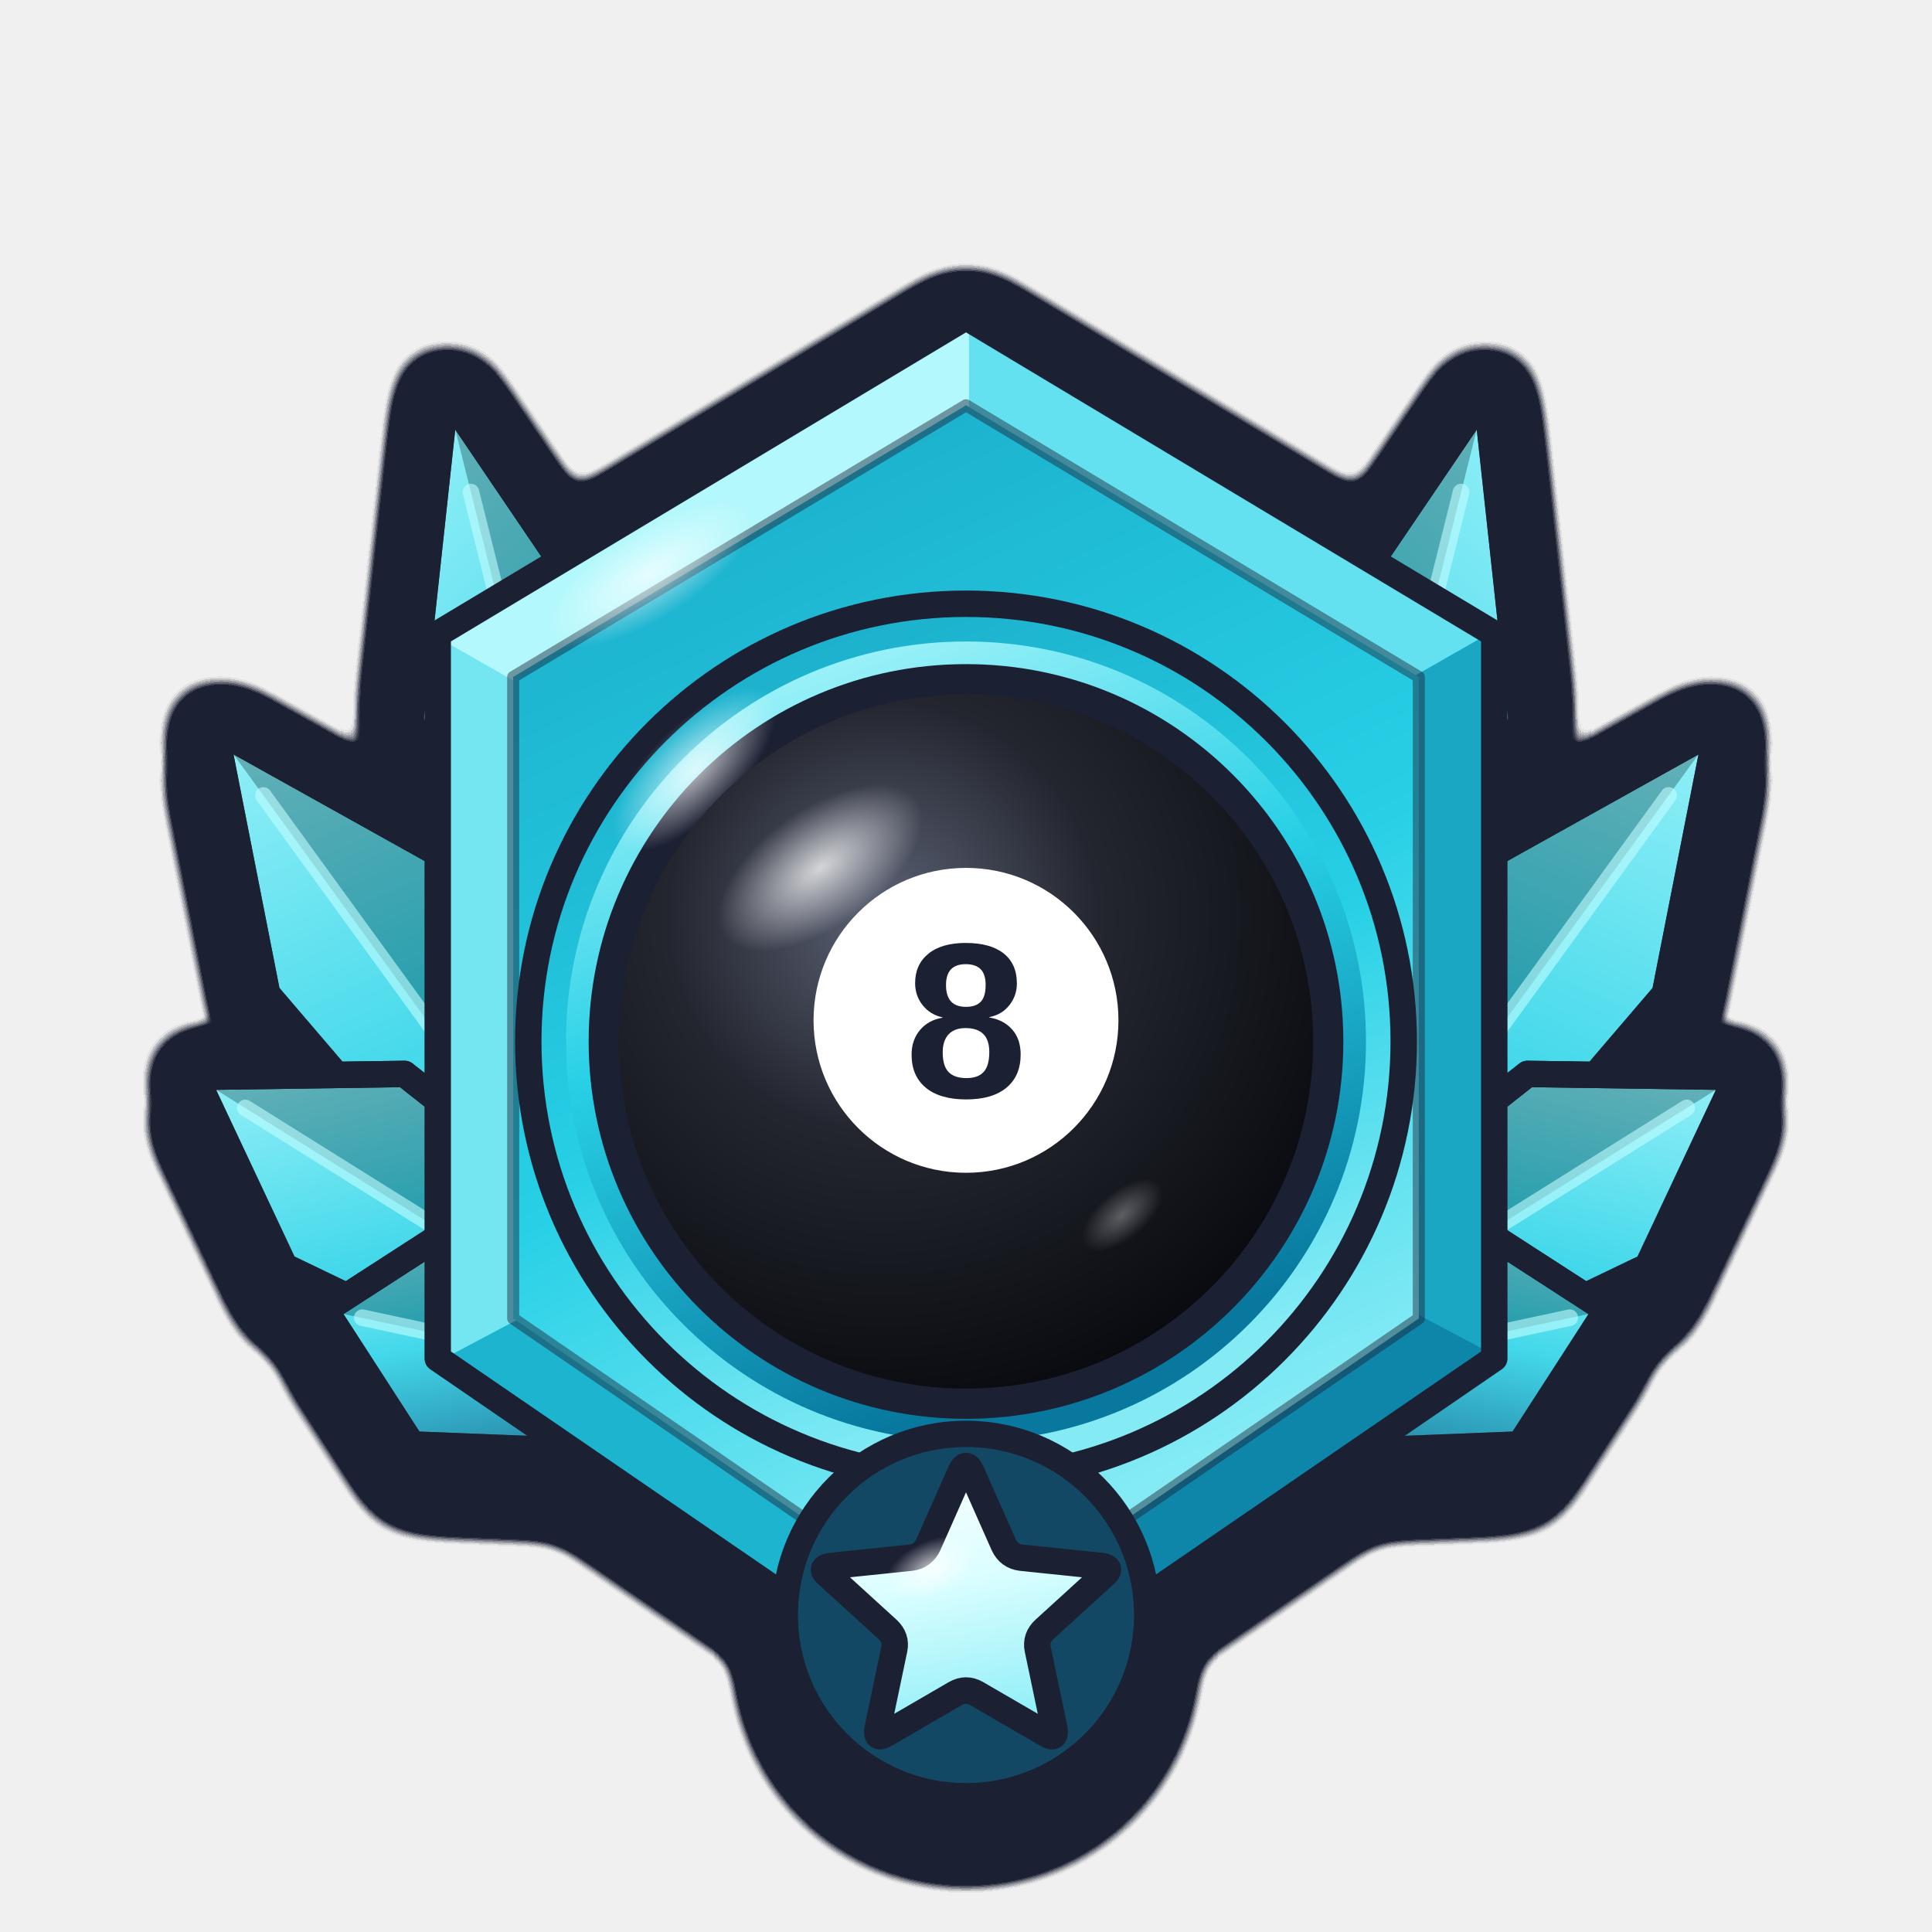
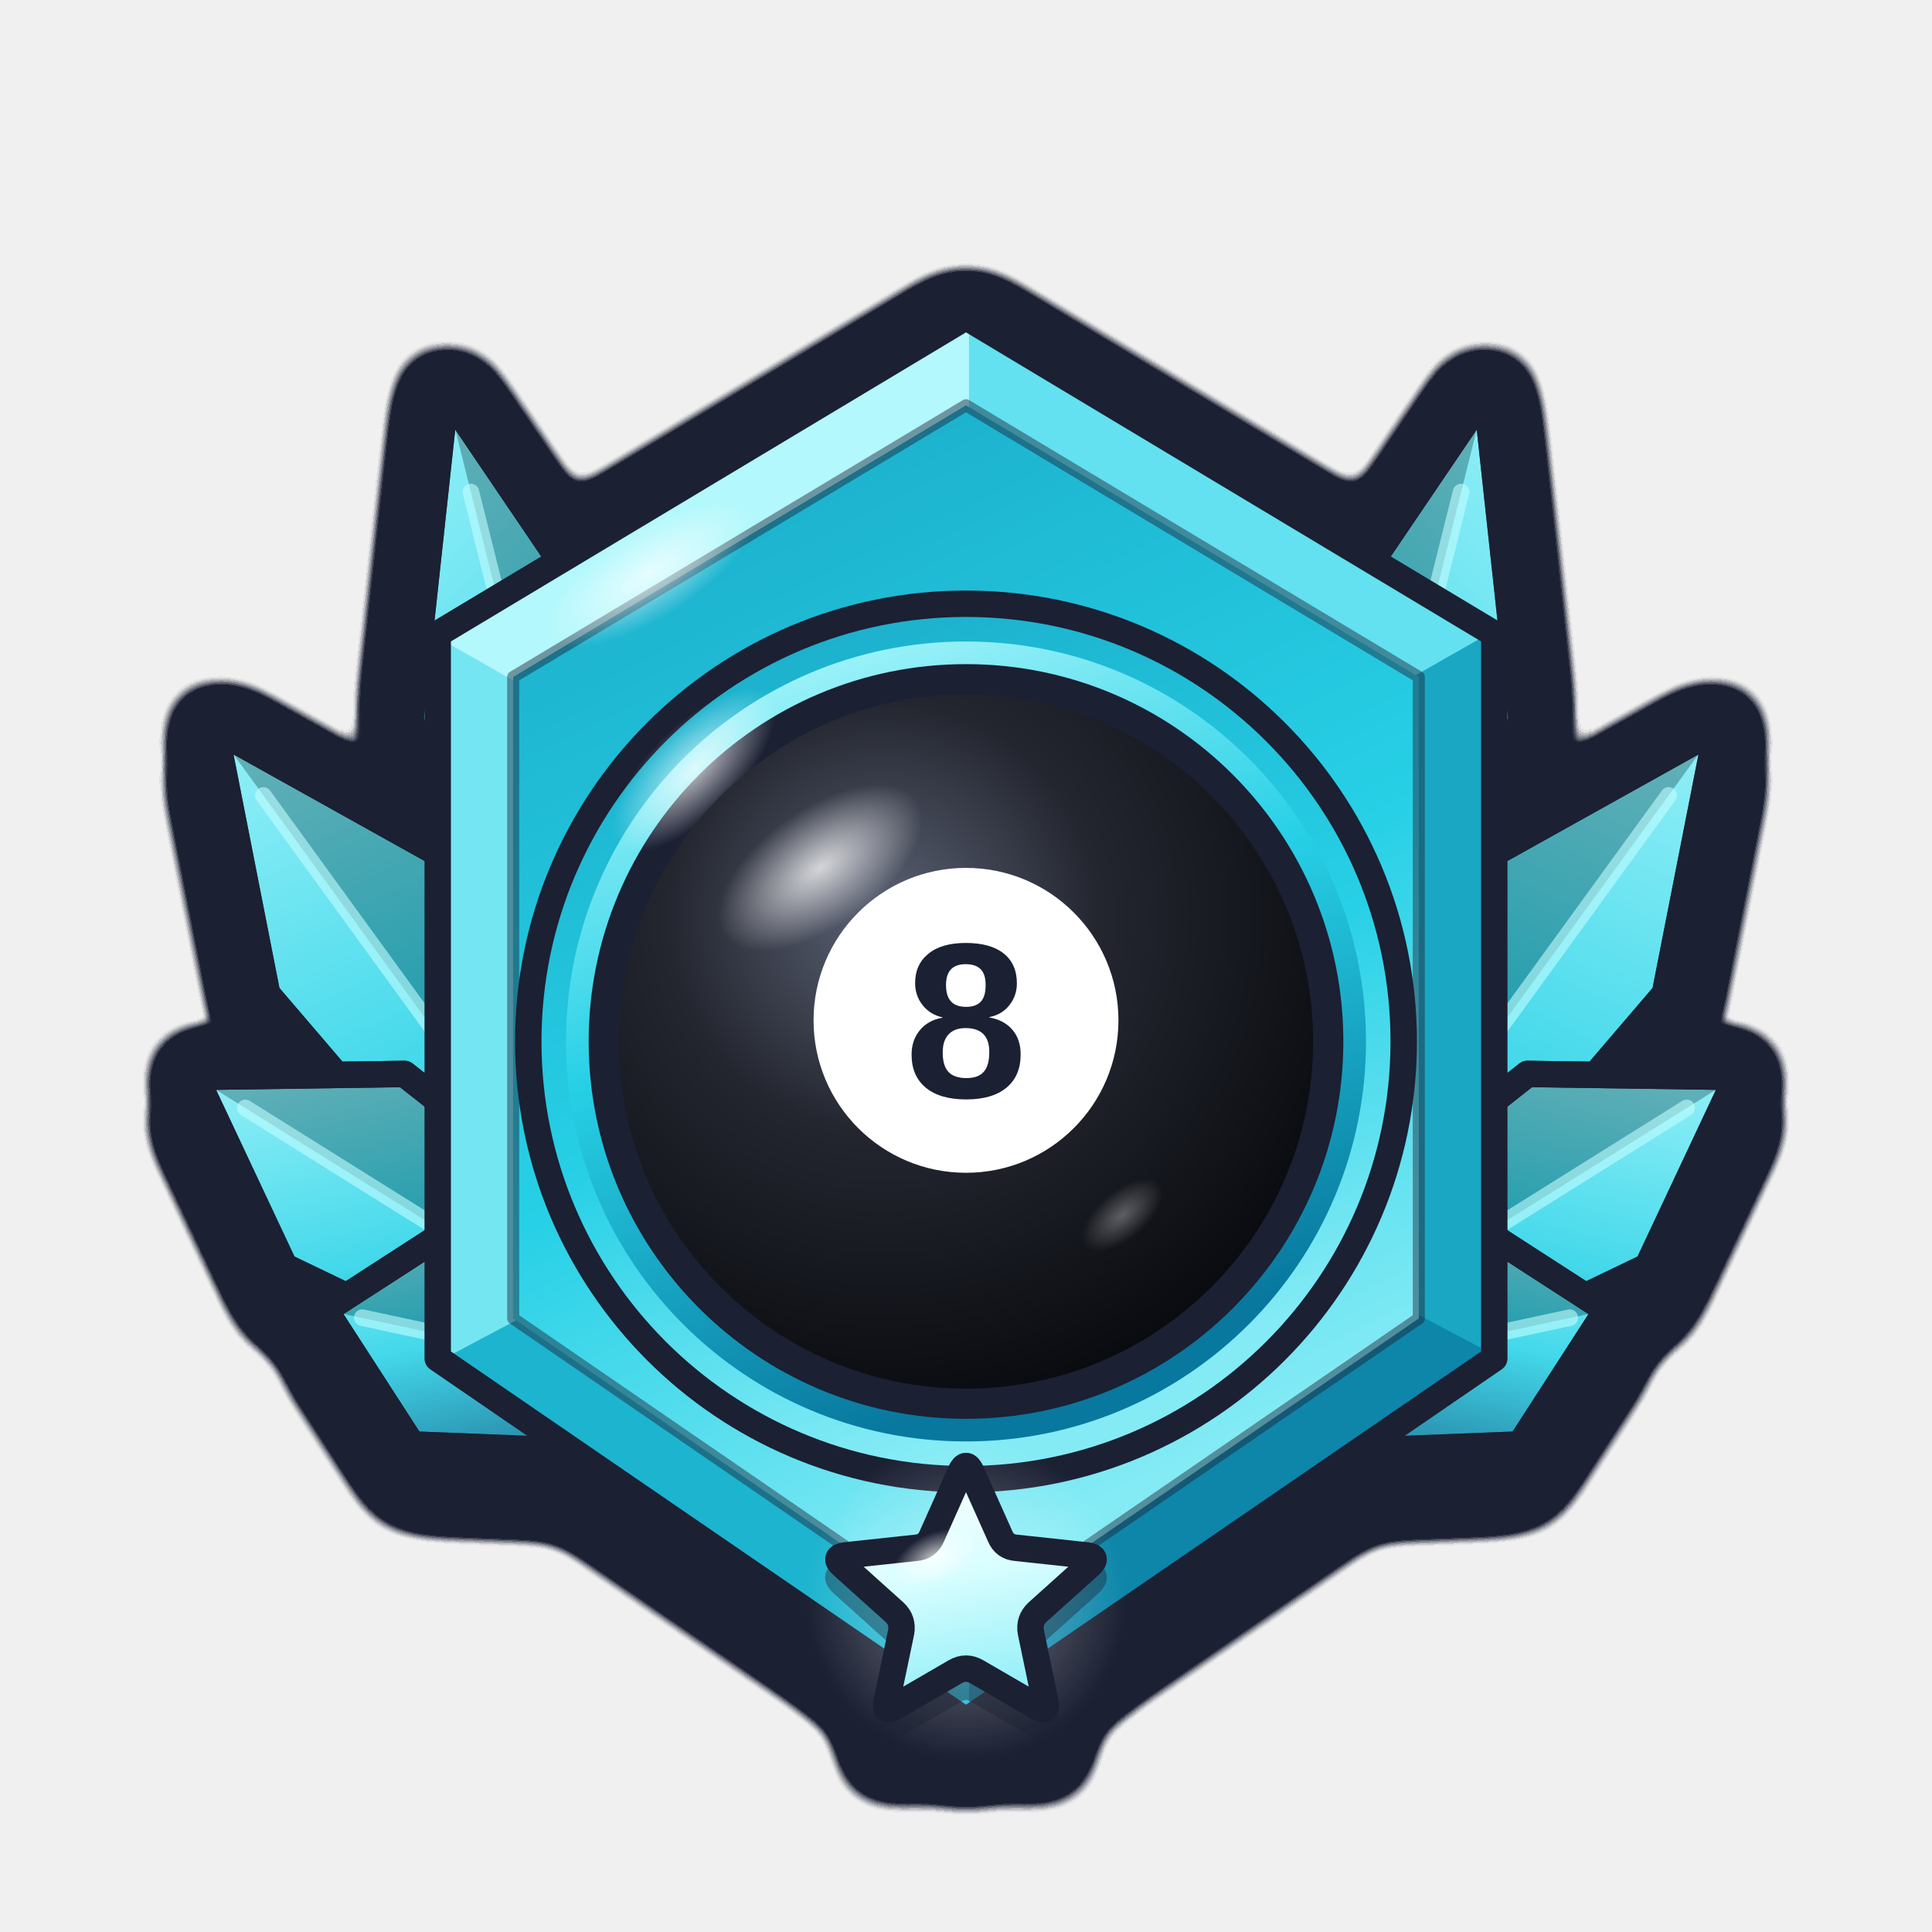
<svg xmlns="http://www.w3.org/2000/svg" width="512" height="512" viewBox="0 0 256 256">
  <defs>
    <linearGradient id="blue" x1="0" y1="0" x2="0.35" y2="1">
      <stop offset="0" stop-color="#9ED3FF" />
      <stop offset="0.45" stop-color="#3B9BFF" />
      <stop offset="1" stop-color="#1F6BD0" />
    </linearGradient>
    <linearGradient id="green" x1="0" y1="0" x2="0.35" y2="1">
      <stop offset="0" stop-color="#A8F5BE" />
      <stop offset="0.45" stop-color="#3DD66B" />
      <stop offset="1" stop-color="#1E9E47" />
    </linearGradient>
    <linearGradient id="red" x1="0" y1="0" x2="0.35" y2="1">
      <stop offset="0" stop-color="#FFA3A3" />
      <stop offset="0.45" stop-color="#FF4D4D" />
      <stop offset="1" stop-color="#C9283A" />
    </linearGradient>
    <linearGradient id="gold" x1="0" y1="0" x2="0.35" y2="1">
      <stop offset="0" stop-color="#FFF1A0" />
      <stop offset="0.45" stop-color="#FFC928" />
      <stop offset="1" stop-color="#DB8E00" />
    </linearGradient>
    <linearGradient id="wood" x1="0" y1="0" x2="0.35" y2="1">
      <stop offset="0" stop-color="#FFD9A0" />
      <stop offset="0.45" stop-color="#E7A35C" />
      <stop offset="1" stop-color="#A8622A" />
    </linearGradient>
    <linearGradient id="darkwood" x1="0" y1="0" x2="0.35" y2="1">
      <stop offset="0" stop-color="#C07A45" />
      <stop offset="0.45" stop-color="#8A4B22" />
      <stop offset="1" stop-color="#5E3014" />
    </linearGradient>
    <linearGradient id="white" x1="0" y1="0" x2="0.35" y2="1">
      <stop offset="0" stop-color="#FFFFFF" />
      <stop offset="0.45" stop-color="#F4F8FF" />
      <stop offset="1" stop-color="#C9D6EA" />
    </linearGradient>
    <linearGradient id="grey" x1="0" y1="0" x2="0.35" y2="1">
      <stop offset="0" stop-color="#E4E9F2" />
      <stop offset="0.45" stop-color="#AEB8C8" />
      <stop offset="1" stop-color="#7B869A" />
    </linearGradient>
    <linearGradient id="steel" x1="0" y1="0" x2="0.35" y2="1">
      <stop offset="0" stop-color="#D8E6F7" />
      <stop offset="0.45" stop-color="#9FB2CC" />
      <stop offset="1" stop-color="#6A7D98" />
    </linearGradient>
    <linearGradient id="cloth" x1="0" y1="0" x2="0.35" y2="1">
      <stop offset="0" stop-color="#6FE08E" />
      <stop offset="0.45" stop-color="#2FA24F" />
      <stop offset="1" stop-color="#1C7A37" />
    </linearGradient>
    <linearGradient id="sad" x1="0" y1="0" x2="0.35" y2="1">
      <stop offset="0" stop-color="#C4D4EE" />
      <stop offset="0.45" stop-color="#8EA3C7" />
      <stop offset="1" stop-color="#5E7299" />
    </linearGradient>
    <linearGradient id="purple" x1="0" y1="0" x2="0.35" y2="1">
      <stop offset="0" stop-color="#D7B8FF" />
      <stop offset="0.45" stop-color="#A259FF" />
      <stop offset="1" stop-color="#6E2FD0" />
    </linearGradient>
    <radialGradient id="shine" cx="0.5" cy="0.5" r="0.5">
      <stop offset="0" stop-color="#FFFFFF" stop-opacity="0.9" />
      <stop offset="1" stop-color="#FFFFFF" stop-opacity="0" />
    </radialGradient>
    <filter id="ink" x="-30%" y="-30%" width="160%" height="160%" color-interpolation-filters="sRGB">
      <feGaussianBlur in="SourceAlpha" stdDeviation="6.92" result="blur" />
      <feComponentTransfer in="blur" result="grown">
        <feFuncA type="linear" slope="7" intercept="-0.35" />
      </feComponentTransfer>
      <feOffset in="grown" dy="6" result="lip" />
      <feMerge result="both">
        <feMergeNode in="lip" />
        <feMergeNode in="grown" />
      </feMerge>
      <feFlood flood-color="#1B2033" />
      <feComposite in2="both" operator="in" result="outline" />
      <feMerge>
        <feMergeNode in="outline" />
        <feMergeNode in="SourceGraphic" />
      </feMerge>
    </filter>
  </defs>
  <defs>
    <filter id="badgeInk" x="-20%" y="-20%" width="140%" height="140%" color-interpolation-filters="sRGB">
      <feGaussianBlur in="SourceAlpha" stdDeviation="3.2" result="blur" />
      <feComponentTransfer in="blur" result="grown">
        <feFuncA type="linear" slope="40" intercept="-0.716" />
      </feComponentTransfer>
      <feOffset in="grown" dy="5" result="lip" />
      <feMerge result="both">
        <feMergeNode in="lip" />
        <feMergeNode in="grown" />
      </feMerge>
      <feFlood flood-color="#1B2033" />
      <feComposite in2="both" operator="in" result="outline" />
      <feMerge>
        <feMergeNode in="outline" />
        <feMergeNode in="SourceGraphic" />
      </feMerge>
    </filter>
  </defs>
  <defs>
    <linearGradient id="m" x1="0" y1="0" x2="0.35" y2="1">
      <stop offset="0.00" stop-color="#C2FDFF" />
      <stop offset="0.50" stop-color="#27D0E6" />
      <stop offset="1.00" stop-color="#08789E" />
    </linearGradient>
    <linearGradient id="r" x1="0" y1="0" x2="0.35" y2="1">
      <stop offset="0.00" stop-color="#19A8C6" />
      <stop offset="0.60" stop-color="#27D0E6" />
      <stop offset="1.00" stop-color="#84EBF5" />
    </linearGradient>
    <linearGradient id="w" x1="0" y1="0" x2="0.35" y2="1">
      <stop offset="0.00" stop-color="#8CEDF6" />
      <stop offset="0.55" stop-color="#27D0E6" />
      <stop offset="1.00" stop-color="#08789E" />
    </linearGradient>
    <linearGradient id="c" x1="0" y1="0" x2="0.3" y2="1">
      <stop offset="0.00" stop-color="#DAFEFF" />
      <stop offset="0.55" stop-color="#6DE4F1" />
      <stop offset="1.00" stop-color="#27D0E6" />
    </linearGradient>
    <linearGradient id="s" x1="0" y1="0" x2="0.2" y2="1">
      <stop offset="0.00" stop-color="#FFFFFF" />
      <stop offset="0.50" stop-color="#DAFEFF" />
      <stop offset="1.00" stop-color="#94F0F8" />
    </linearGradient>
    <linearGradient id="g" x1="0" y1="0" x2="0.35" y2="1">
      <stop offset="0.00" stop-color="#FFF3A6" />
      <stop offset="0.50" stop-color="#FFC928" />
      <stop offset="1.00" stop-color="#C97F00" />
    </linearGradient>
    <linearGradient id="gr" x1="0" y1="0" x2="0.35" y2="1">
      <stop offset="0.00" stop-color="#E7A816" />
      <stop offset="0.60" stop-color="#FFC928" />
      <stop offset="1.00" stop-color="#FFE274" />
    </linearGradient>
    <radialGradient id="ball" cx="0.38" cy="0.32" r="0.78">
      <stop offset="0" stop-color="#5C6275" />
      <stop offset="0.4" stop-color="#23262F" />
      <stop offset="1" stop-color="#06070B" />
    </radialGradient>
  </defs>
  <g filter="url(#badgeInk)">
    <path d="M83.3 186.2 L54.4 95.3 L59.1 52.0 L83.5 88.0 L100.7 181.8 Z" fill="url(#w)" stroke="#1B2033" stroke-width="3.5" stroke-linejoin="round" />
    <path d="M92.0 184.0 L100.7 181.8 L83.5 88.0 L59.1 52.0 Z" fill="#000000" opacity="0.25" />
    <path d="M92.0 184.0 L83.3 186.2 L54.4 95.3 L59.1 52.0 Z" fill="#C2FDFF" opacity="0.18" />
    <path d="M89.4 173.4 L62.4 65.2" fill="none" stroke="#C2FDFF" stroke-width="2.2" stroke-linecap="round" stroke-linejoin="round" opacity="0.6" />
    <path d="M83.3 186.2 L54.4 95.3 L59.1 52.0 L83.5 88.0 L100.7 181.8 Z" fill="none" stroke="#1B2033" stroke-width="3.5" stroke-linejoin="round" />
    <path d="M84.7 189.3 L35.4 131.7 L28.5 96.6 L59.7 114.0 L99.3 178.7 Z" fill="url(#w)" stroke="#1B2033" stroke-width="3.5" stroke-linejoin="round" />
    <path d="M92.0 184.0 L99.3 178.7 L59.7 114.0 L28.5 96.6 Z" fill="#000000" opacity="0.25" />
    <path d="M92.0 184.0 L84.7 189.3 L35.4 131.7 L28.5 96.6 Z" fill="#C2FDFF" opacity="0.18" />
    <path d="M86.9 177.0 L34.9 105.4" fill="none" stroke="#C2FDFF" stroke-width="2.2" stroke-linecap="round" stroke-linejoin="round" opacity="0.6" />
    <path d="M84.7 189.3 L35.4 131.7 L28.5 96.6 L59.7 114.0 L99.3 178.7 Z" fill="none" stroke="#1B2033" stroke-width="3.5" stroke-linejoin="round" />
    <path d="M87.2 191.6 L37.7 167.8 L25.9 142.7 L53.6 142.3 L96.8 176.4 Z" fill="url(#w)" stroke="#1B2033" stroke-width="3.5" stroke-linejoin="round" />
    <path d="M92.0 184.0 L96.8 176.4 L53.6 142.3 L25.9 142.7 Z" fill="#000000" opacity="0.25" />
    <path d="M92.0 184.0 L87.2 191.6 L37.7 167.8 L25.9 142.7 Z" fill="#C2FDFF" opacity="0.18" />
    <path d="M86.7 180.7 L32.5 146.8" fill="none" stroke="#C2FDFF" stroke-width="2.2" stroke-linecap="round" stroke-linejoin="round" opacity="0.6" />
    <path d="M87.2 191.6 L37.7 167.8 L25.9 142.7 L53.6 142.3 L96.8 176.4 Z" fill="none" stroke="#1B2033" stroke-width="3.5" stroke-linejoin="round" />
    <path d="M90.1 192.8 L54.6 191.4 L43.1 173.6 L60.9 162.1 L93.9 175.2 Z" fill="url(#w)" stroke="#1B2033" stroke-width="3.5" stroke-linejoin="round" />
    <path d="M92.0 184.0 L93.9 175.2 L60.9 162.1 L43.1 173.6 Z" fill="#000000" opacity="0.25" />
    <path d="M92.0 184.0 L90.1 192.8 L54.6 191.4 L43.1 173.6 Z" fill="#C2FDFF" opacity="0.18" />
    <path d="M88.1 183.2 L48.0 174.6" fill="none" stroke="#C2FDFF" stroke-width="2.2" stroke-linecap="round" stroke-linejoin="round" opacity="0.6" />
    <path d="M90.1 192.8 L54.6 191.4 L43.1 173.6 L60.9 162.1 L93.9 175.2 Z" fill="none" stroke="#1B2033" stroke-width="3.5" stroke-linejoin="round" />
    <g transform="matrix(-1 0 0 1 256 0)">
      <path d="M83.3 186.2 L54.4 95.3 L59.1 52.0 L83.5 88.0 L100.7 181.8 Z" fill="url(#w)" stroke="#1B2033" stroke-width="3.5" stroke-linejoin="round" />
      <path d="M92.0 184.0 L100.7 181.8 L83.5 88.0 L59.1 52.0 Z" fill="#000000" opacity="0.25" />
      <path d="M92.0 184.0 L83.3 186.2 L54.4 95.3 L59.1 52.0 Z" fill="#C2FDFF" opacity="0.18" />
      <path d="M89.4 173.4 L62.4 65.2" fill="none" stroke="#C2FDFF" stroke-width="2.2" stroke-linecap="round" stroke-linejoin="round" opacity="0.6" />
      <path d="M83.3 186.2 L54.4 95.3 L59.1 52.0 L83.5 88.0 L100.7 181.8 Z" fill="none" stroke="#1B2033" stroke-width="3.5" stroke-linejoin="round" />
      <path d="M84.7 189.3 L35.4 131.7 L28.5 96.6 L59.7 114.0 L99.3 178.7 Z" fill="url(#w)" stroke="#1B2033" stroke-width="3.5" stroke-linejoin="round" />
      <path d="M92.0 184.0 L99.3 178.7 L59.7 114.0 L28.5 96.6 Z" fill="#000000" opacity="0.25" />
      <path d="M92.0 184.0 L84.7 189.3 L35.4 131.7 L28.5 96.6 Z" fill="#C2FDFF" opacity="0.18" />
      <path d="M86.9 177.0 L34.9 105.4" fill="none" stroke="#C2FDFF" stroke-width="2.2" stroke-linecap="round" stroke-linejoin="round" opacity="0.6" />
      <path d="M84.7 189.3 L35.4 131.7 L28.5 96.6 L59.7 114.0 L99.3 178.7 Z" fill="none" stroke="#1B2033" stroke-width="3.5" stroke-linejoin="round" />
      <path d="M87.2 191.6 L37.7 167.8 L25.9 142.7 L53.6 142.3 L96.8 176.4 Z" fill="url(#w)" stroke="#1B2033" stroke-width="3.5" stroke-linejoin="round" />
      <path d="M92.0 184.0 L96.8 176.4 L53.6 142.3 L25.9 142.7 Z" fill="#000000" opacity="0.25" />
      <path d="M92.0 184.0 L87.2 191.6 L37.7 167.8 L25.9 142.7 Z" fill="#C2FDFF" opacity="0.18" />
      <path d="M86.7 180.7 L32.5 146.8" fill="none" stroke="#C2FDFF" stroke-width="2.2" stroke-linecap="round" stroke-linejoin="round" opacity="0.6" />
      <path d="M87.2 191.6 L37.7 167.8 L25.9 142.7 L53.6 142.3 L96.8 176.4 Z" fill="none" stroke="#1B2033" stroke-width="3.5" stroke-linejoin="round" />
      <path d="M90.1 192.8 L54.6 191.4 L43.1 173.6 L60.9 162.1 L93.9 175.2 Z" fill="url(#w)" stroke="#1B2033" stroke-width="3.5" stroke-linejoin="round" />
      <path d="M92.0 184.0 L93.9 175.2 L60.9 162.1 L43.1 173.6 Z" fill="#000000" opacity="0.25" />
      <path d="M92.0 184.0 L90.1 192.8 L54.6 191.4 L43.1 173.6 Z" fill="#C2FDFF" opacity="0.18" />
      <path d="M88.1 183.2 L48.0 174.6" fill="none" stroke="#C2FDFF" stroke-width="2.2" stroke-linecap="round" stroke-linejoin="round" opacity="0.6" />
      <path d="M90.1 192.8 L54.6 191.4 L43.1 173.6 L60.9 162.1 L93.9 175.2 Z" fill="none" stroke="#1B2033" stroke-width="3.5" stroke-linejoin="round" />
    </g>
    <path d="M128.0 42.0 L198.0 84.0 L188.0 89.7 L128.0 53.7 Z" fill="#63E1F0" stroke="#63E1F0" stroke-width="0.8" />
    <path d="M198.0 84.0 L198.0 180.0 L188.0 174.7 L188.0 89.7 Z" fill="#19A7C4" stroke="#19A7C4" stroke-width="0.8" />
    <path d="M198.0 180.0 L128.0 228.0 L128.0 215.9 L188.0 174.7 Z" fill="#0D86A9" stroke="#0D86A9" stroke-width="0.8" />
    <path d="M128.0 228.0 L58.0 180.0 L68.0 174.7 L128.0 215.9 Z" fill="#1DB4CF" stroke="#1DB4CF" stroke-width="0.8" />
    <path d="M58.0 180.0 L58.0 84.0 L68.0 89.7 L68.0 174.7 Z" fill="#74E6F2" stroke="#74E6F2" stroke-width="0.8" />
    <path d="M58.0 84.0 L128.0 42.0 L128.0 53.7 L68.0 89.7 Z" fill="#B2F8FC" stroke="#B2F8FC" stroke-width="0.8" />
    <path d="M128.0 53.7 L188.0 89.7 L188.0 174.7 L128.0 215.9 L68.0 174.7 L68.0 89.7 Z" fill="url(#r)" />
    <path d="M128.0 53.7 L188.0 89.7 L188.0 174.7 L128.0 215.9 L68.0 174.7 L68.0 89.7 Z" fill="none" stroke="#1B2033" stroke-width="1.6" stroke-opacity="0.45" stroke-linejoin="round" />
    <path d="M128.0 42.0 L198.0 84.0 L198.0 180.0 L128.0 228.0 L58.0 180.0 L58.0 84.0 Z" fill="none" stroke="#1B2033" stroke-width="3.5" stroke-linejoin="round" />
    <ellipse cx="86" cy="76" rx="16" ry="6" fill="url(#shine)" opacity="0.75" transform="rotate(-32 86 76)" />
    <circle cx="128" cy="138" r="58" fill="url(#r)" stroke="#1B2033" stroke-width="3.5" />
    <circle cx="128" cy="138" r="53" fill="url(#m)" />
    <circle cx="128" cy="138" r="50" fill="#1B2033" />
    <ellipse cx="92" cy="102" rx="14" ry="6" fill="url(#shine)" opacity="0.8" transform="rotate(-45 92 102)" />
    <circle cx="128" cy="138" r="46" fill="url(#ball)" />
    <circle cx="128.0" cy="135.2" r="20.2" fill="#FFFFFF" />
    <text x="128.0" y="145.4" font-family="Arial Black, Arial, sans-serif" font-weight="900" font-size="29.3" text-anchor="middle" fill="#1B2033">8</text>
    <ellipse cx="108.68" cy="115.0" rx="15.64" ry="7.82" fill="url(#shine)" opacity="0.85" transform="rotate(-35 108.68 115.0)" />
    <ellipse cx="148.7" cy="161.0" rx="6.44" ry="3.22" fill="url(#shine)" opacity="0.35" transform="rotate(-40 148.7 161.0)" />
-     <circle cx="128.0" cy="214.0" r="24.0" fill="#124863" stroke="#1B2033" stroke-width="3.5" />
-     <circle cx="128.0" cy="214.0" r="22.25" fill="#124863" />
-     <path d="M127.3 195.0 Q128.0 193.5 128.7 195.0 L133.0 204.7 Q133.7 206.2 135.3 206.4 L145.9 207.5 Q147.5 207.7 146.3 208.7 L138.4 215.9 Q137.2 217.0 137.5 218.5 L139.7 229.0 Q140.0 230.6 138.7 229.8 L129.4 224.4 Q128.0 223.6 126.6 224.4 L117.3 229.8 Q116.0 230.6 116.3 229.0 L118.5 218.5 Q118.8 217.0 117.6 215.9 L109.7 208.7 Q108.5 207.7 110.1 207.5 L120.7 206.4 Q122.3 206.2 123.0 204.7 Z" fill="url(#s)" stroke="#1B2033" stroke-width="3.5" stroke-linejoin="round" />
-     <ellipse cx="123.49" cy="207.85" rx="6.56" ry="3.69" fill="url(#shine)" opacity="0.85" transform="rotate(-25 123.49 207.85)" />
+     <defs>
+       <radialGradient id="tray" gradientUnits="userSpaceOnUse" cx="128" cy="138" r="97.0">
+         <stop offset="0.526" stop-color="#173248" />
+         <stop offset="0.763" stop-color="#13435E" />
+         <stop offset="1" stop-color="#0F5775" />
+       </radialGradient>
+       <radialGradient id="glow">
+         <stop offset="0" stop-color="#FFFFFF" stop-opacity="0.5" />
+         <stop offset="1" stop-color="#FFFFFF" stop-opacity="0" />
+       </radialGradient>
+     </defs>
+     <path d="M128.0 212.0 A74 74 0 0 1 128.0 212.0" fill="none" stroke="#1B2033" stroke-width="49.5" stroke-linecap="round" />
+     <path d="M128.0 212.0 A74 74 0 0 1 128.0 212.0" fill="none" stroke="url(#tray)" stroke-width="42.5" stroke-linecap="round" />
+     <path d="M128.0 230.3 A92.3 92.3 0 0 1 128.0 230.3" fill="none" stroke="#C2FDFF" stroke-width="1.6" stroke-opacity="0.45" stroke-linecap="round" />
+     <path d="M128.0 194.0 A56.0 56.0 0 0 1 128.0 194.0" fill="none" stroke="#000000" stroke-width="2.4" stroke-opacity="0.35" stroke-linecap="round" />
+     <circle cx="128.0" cy="212.0" r="21.3" fill="url(#glow)" opacity="0.8" />
+     <path opacity="0.4" d="M127.3 197.4 Q128.0 195.9 128.7 197.4 L132.5 205.9 Q133.1 207.4 134.7 207.5 L144.0 208.5 Q145.6 208.7 144.4 209.8 L137.5 216.0 Q136.3 217.1 136.6 218.7 L138.5 227.8 Q138.9 229.4 137.5 228.6 L129.4 223.9 Q128.0 223.1 126.6 223.9 L118.5 228.6 Q117.1 229.4 117.5 227.8 L119.4 218.7 Q119.7 217.1 118.5 216.0 L111.6 209.8 Q110.4 208.7 112.0 208.5 L121.3 207.5 Q122.9 207.4 123.5 205.9 Z" fill="#000000" stroke="#1B2033" stroke-width="3.5" stroke-linejoin="round" />
+     <ellipse cx="123.93" cy="208.85" rx="5.92" ry="3.33" fill="url(#shine)" opacity="0.85" transform="rotate(-25 123.93 208.85)" />
+     <path d="M127.3 195.0 Q128.0 193.5 128.7 195.0 L132.5 203.5 Q133.1 205.0 134.7 205.1 L144.0 206.1 Q145.6 206.3 144.4 207.4 L137.5 213.6 Q136.3 214.7 136.6 216.3 L138.5 225.4 Q138.9 227.0 137.5 226.2 L129.4 221.5 Q128.0 220.7 126.6 221.5 L118.5 226.2 Q117.1 227.0 117.5 225.4 L119.4 216.3 Q119.7 214.7 118.5 213.6 L111.6 207.4 Q110.4 206.3 112.0 206.1 L121.3 205.1 Q122.9 205.0 123.5 203.5 Z" fill="url(#s)" stroke="#1B2033" stroke-width="3.5" stroke-linejoin="round" />
+     <ellipse cx="123.93" cy="206.45" rx="5.92" ry="3.33" fill="url(#shine)" opacity="0.85" transform="rotate(-25 123.93 206.45)" />
  </g>
</svg>
